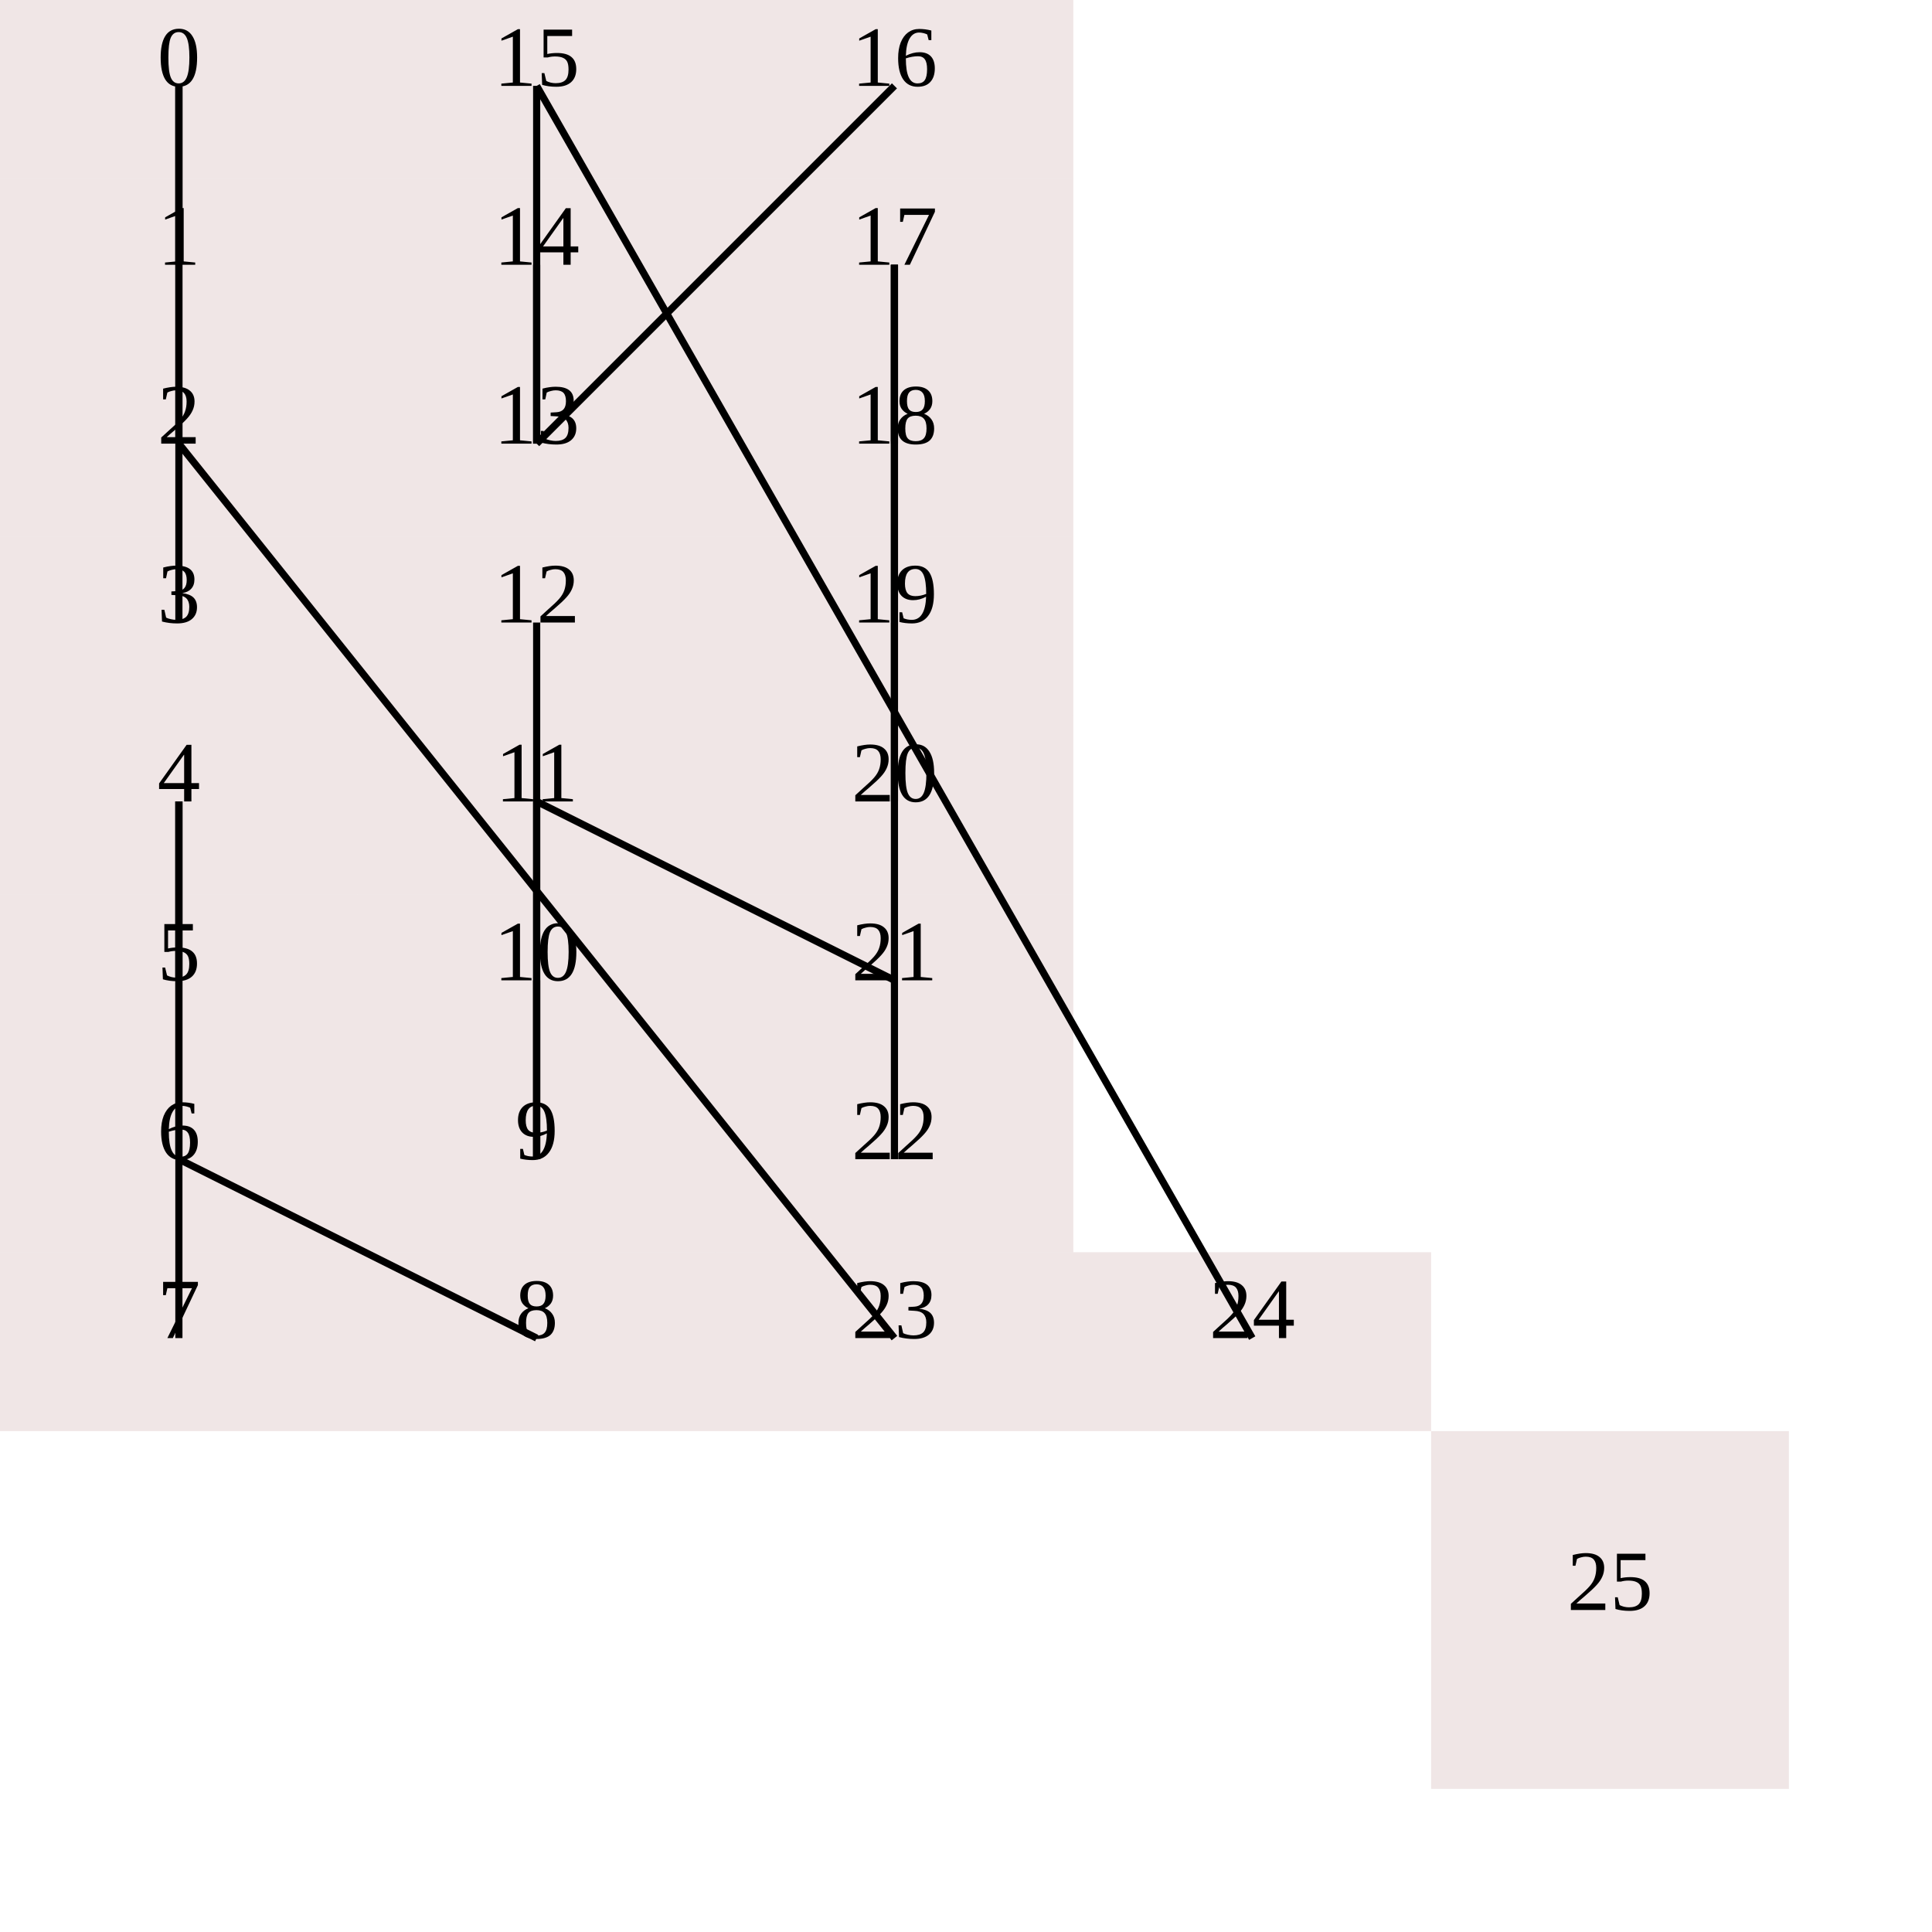
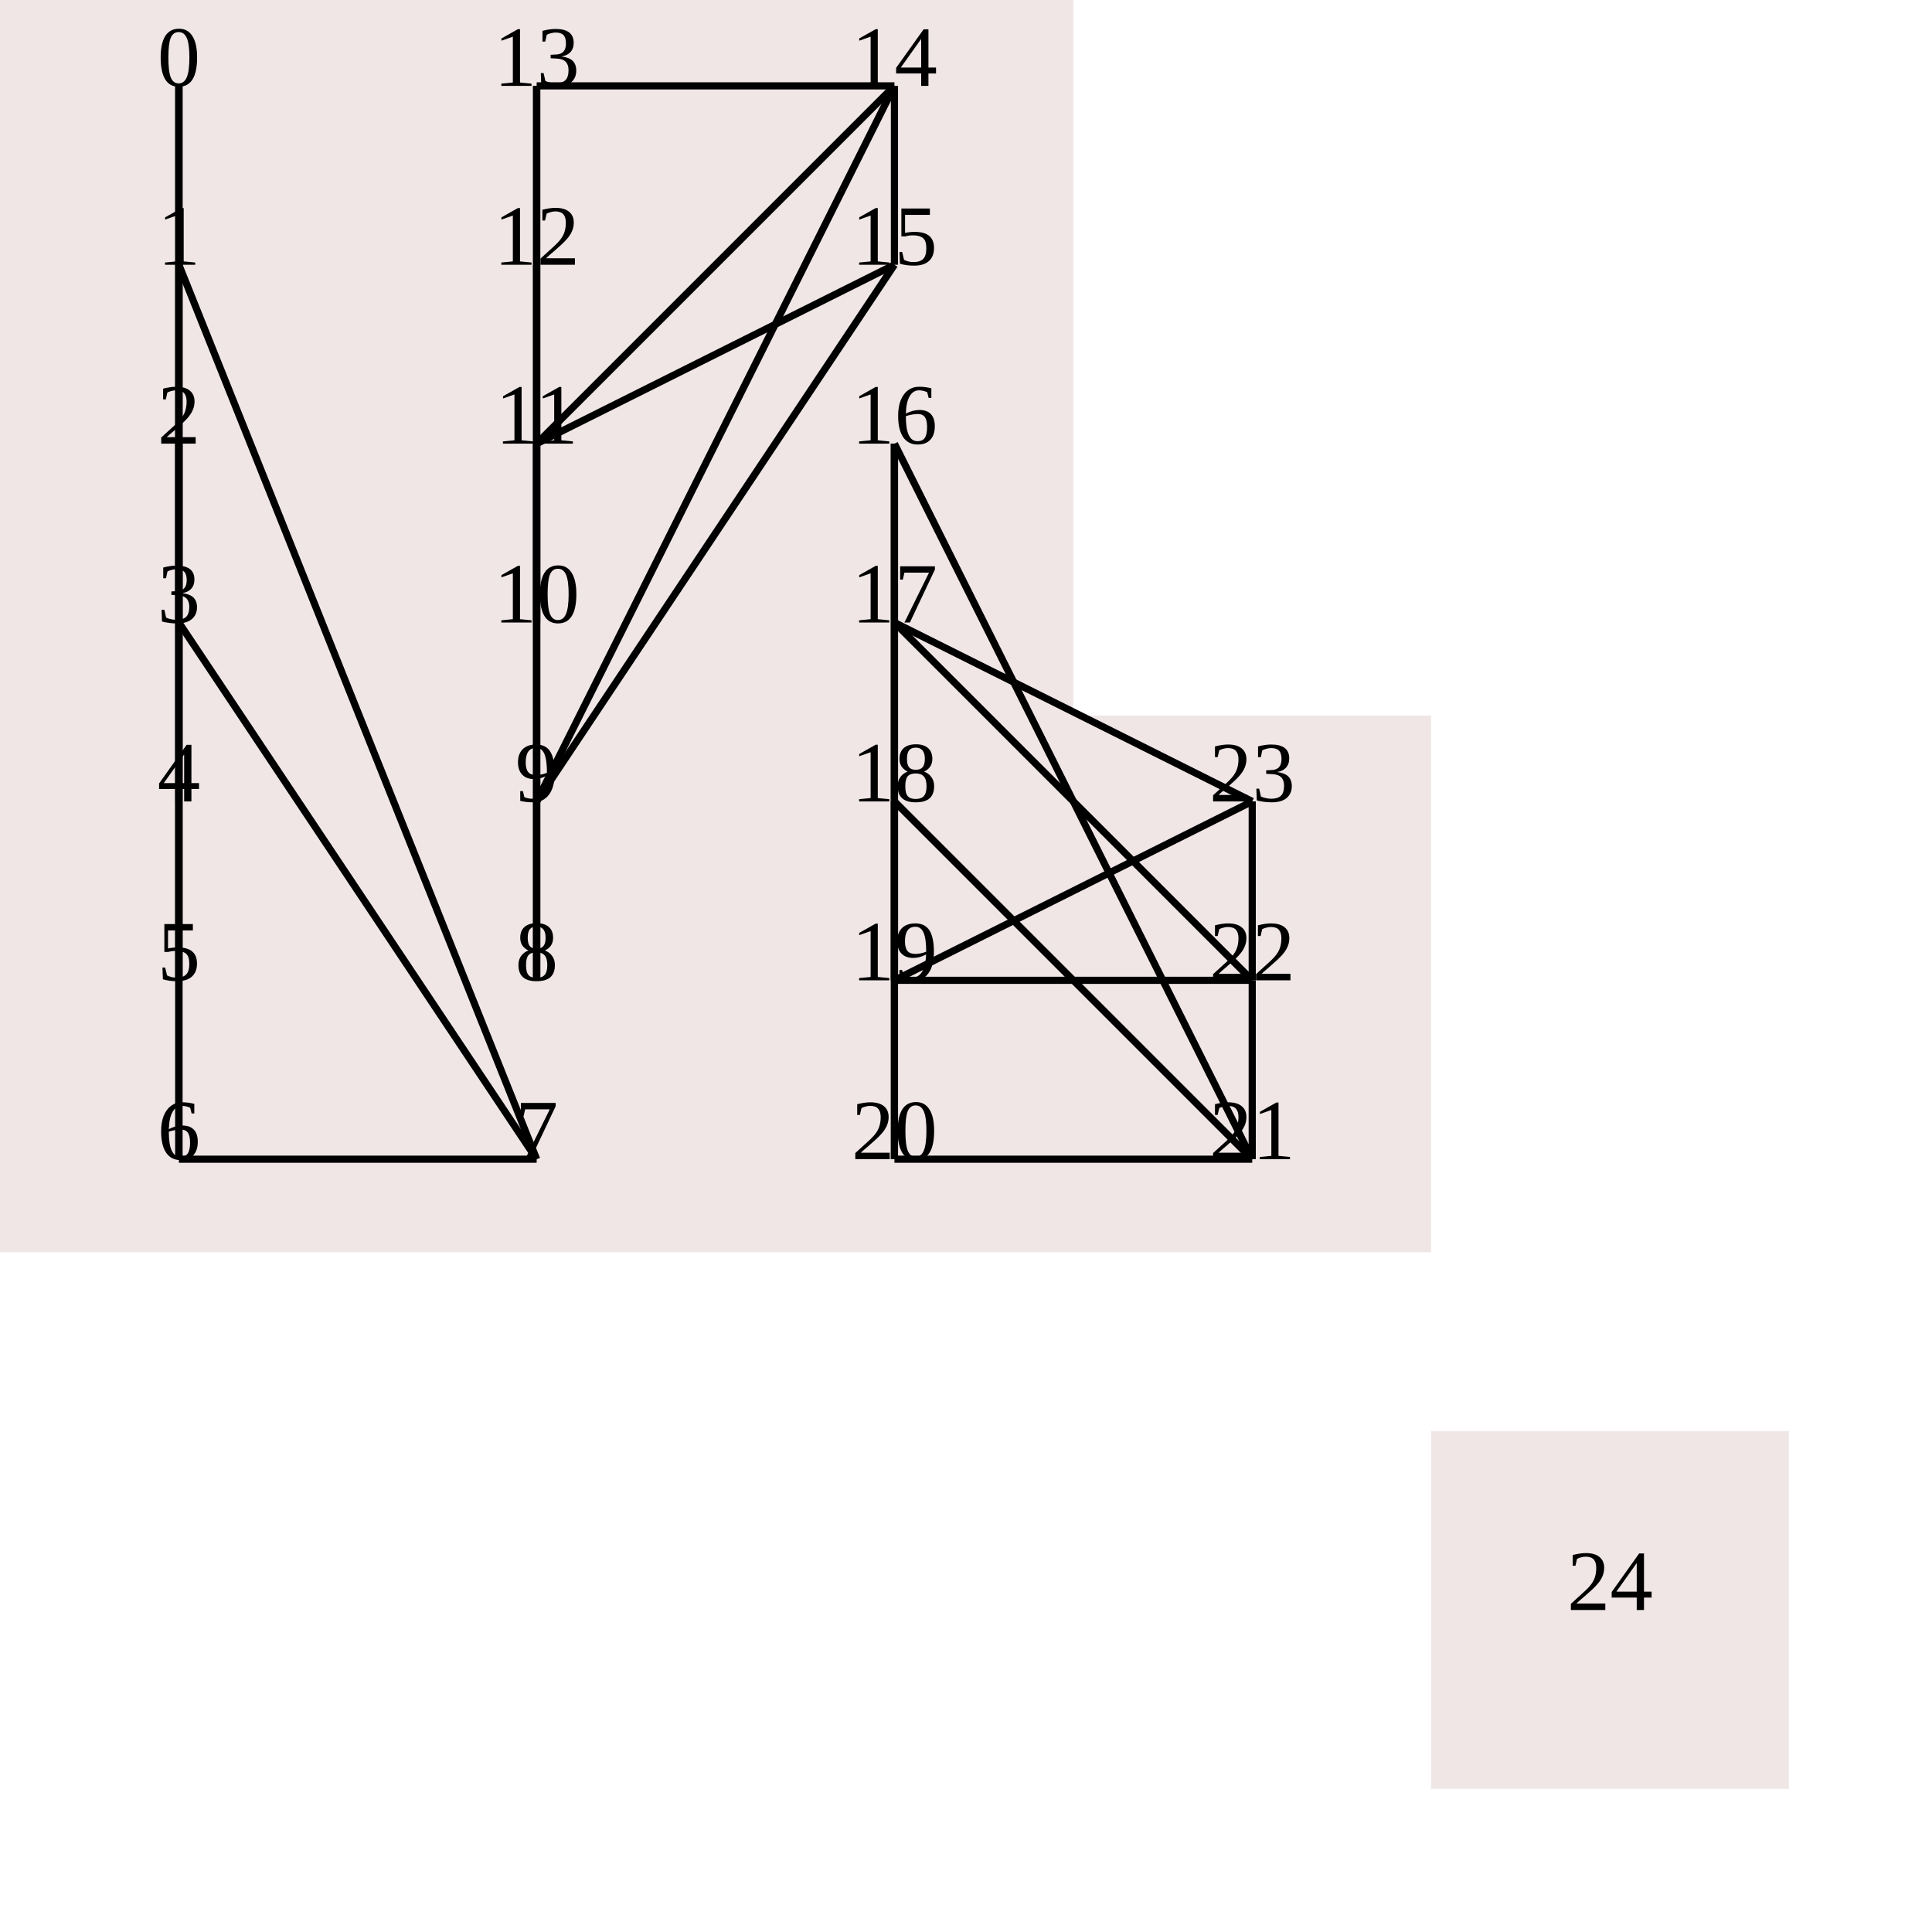
<svg xmlns="http://www.w3.org/2000/svg" width="270" height="270">
  <rect x="0" y="0" width="270" height="270" fill="rgb(255,255,255)" />
-   <rect x="0" y="0" width="225" height="225" fill="rgba(255,255,255,1)" />
+   <rect x="0" y="0" width="250" height="250" fill="rgba(255,255,255,1)" />
  <rect x="0" y="0" width="50" height="25" fill="rgba(100,0,0,0.1)" />
  <text x="25" y="12" text-anchor="middle" alignment-baseline="middle" fill="black">0</text>
  <rect x="0" y="25" width="50" height="25" fill="rgba(100,0,0,0.1)" />
  <text x="25" y="37" text-anchor="middle" alignment-baseline="middle" fill="black">1</text>
  <rect x="0" y="50" width="50" height="25" fill="rgba(100,0,0,0.1)" />
  <text x="25" y="62" text-anchor="middle" alignment-baseline="middle" fill="black">2</text>
  <rect x="0" y="75" width="50" height="25" fill="rgba(100,0,0,0.1)" />
  <text x="25" y="87" text-anchor="middle" alignment-baseline="middle" fill="black">3</text>
  <rect x="0" y="100" width="50" height="25" fill="rgba(100,0,0,0.1)" />
  <text x="25" y="112" text-anchor="middle" alignment-baseline="middle" fill="black">4</text>
  <rect x="0" y="125" width="50" height="25" fill="rgba(100,0,0,0.1)" />
  <text x="25" y="137" text-anchor="middle" alignment-baseline="middle" fill="black">5</text>
  <rect x="0" y="150" width="50" height="25" fill="rgba(100,0,0,0.1)" />
  <text x="25" y="162" text-anchor="middle" alignment-baseline="middle" fill="black">6</text>
-   <rect x="0" y="175" width="50" height="25" fill="rgba(100,0,0,0.1)" />
-   <text x="25" y="187" text-anchor="middle" alignment-baseline="middle" fill="black">7</text>
-   <rect x="50" y="175" width="50" height="25" fill="rgba(100,0,0,0.1)" />
-   <text x="75" y="187" text-anchor="middle" alignment-baseline="middle" fill="black">8</text>
  <rect x="50" y="150" width="50" height="25" fill="rgba(100,0,0,0.1)" />
-   <text x="75" y="162" text-anchor="middle" alignment-baseline="middle" fill="black">9</text>
+   <text x="75" y="162" text-anchor="middle" alignment-baseline="middle" fill="black">7</text>
  <rect x="50" y="125" width="50" height="25" fill="rgba(100,0,0,0.1)" />
-   <text x="75" y="137" text-anchor="middle" alignment-baseline="middle" fill="black">10</text>
+   <text x="75" y="137" text-anchor="middle" alignment-baseline="middle" fill="black">8</text>
  <rect x="50" y="100" width="50" height="25" fill="rgba(100,0,0,0.1)" />
-   <text x="75" y="112" text-anchor="middle" alignment-baseline="middle" fill="black">11</text>
+   <text x="75" y="112" text-anchor="middle" alignment-baseline="middle" fill="black">9</text>
  <rect x="50" y="75" width="50" height="25" fill="rgba(100,0,0,0.1)" />
-   <text x="75" y="87" text-anchor="middle" alignment-baseline="middle" fill="black">12</text>
+   <text x="75" y="87" text-anchor="middle" alignment-baseline="middle" fill="black">10</text>
  <rect x="50" y="50" width="50" height="25" fill="rgba(100,0,0,0.1)" />
-   <text x="75" y="62" text-anchor="middle" alignment-baseline="middle" fill="black">13</text>
+   <text x="75" y="62" text-anchor="middle" alignment-baseline="middle" fill="black">11</text>
  <rect x="50" y="25" width="50" height="25" fill="rgba(100,0,0,0.1)" />
-   <text x="75" y="37" text-anchor="middle" alignment-baseline="middle" fill="black">14</text>
+   <text x="75" y="37" text-anchor="middle" alignment-baseline="middle" fill="black">12</text>
  <rect x="50" y="0" width="50" height="25" fill="rgba(100,0,0,0.1)" />
-   <text x="75" y="12" text-anchor="middle" alignment-baseline="middle" fill="black">15</text>
+   <text x="75" y="12" text-anchor="middle" alignment-baseline="middle" fill="black">13</text>
  <rect x="100" y="0" width="50" height="25" fill="rgba(100,0,0,0.1)" />
-   <text x="125" y="12" text-anchor="middle" alignment-baseline="middle" fill="black">16</text>
+   <text x="125" y="12" text-anchor="middle" alignment-baseline="middle" fill="black">14</text>
  <rect x="100" y="25" width="50" height="25" fill="rgba(100,0,0,0.1)" />
-   <text x="125" y="37" text-anchor="middle" alignment-baseline="middle" fill="black">17</text>
+   <text x="125" y="37" text-anchor="middle" alignment-baseline="middle" fill="black">15</text>
  <rect x="100" y="50" width="50" height="25" fill="rgba(100,0,0,0.1)" />
-   <text x="125" y="62" text-anchor="middle" alignment-baseline="middle" fill="black">18</text>
+   <text x="125" y="62" text-anchor="middle" alignment-baseline="middle" fill="black">16</text>
  <rect x="100" y="75" width="50" height="25" fill="rgba(100,0,0,0.1)" />
-   <text x="125" y="87" text-anchor="middle" alignment-baseline="middle" fill="black">19</text>
+   <text x="125" y="87" text-anchor="middle" alignment-baseline="middle" fill="black">17</text>
  <rect x="100" y="100" width="50" height="25" fill="rgba(100,0,0,0.1)" />
-   <text x="125" y="112" text-anchor="middle" alignment-baseline="middle" fill="black">20</text>
+   <text x="125" y="112" text-anchor="middle" alignment-baseline="middle" fill="black">18</text>
  <rect x="100" y="125" width="50" height="25" fill="rgba(100,0,0,0.1)" />
-   <text x="125" y="137" text-anchor="middle" alignment-baseline="middle" fill="black">21</text>
+   <text x="125" y="137" text-anchor="middle" alignment-baseline="middle" fill="black">19</text>
  <rect x="100" y="150" width="50" height="25" fill="rgba(100,0,0,0.1)" />
-   <text x="125" y="162" text-anchor="middle" alignment-baseline="middle" fill="black">22</text>
-   <rect x="100" y="175" width="50" height="25" fill="rgba(100,0,0,0.1)" />
-   <text x="125" y="187" text-anchor="middle" alignment-baseline="middle" fill="black">23</text>
-   <rect x="150" y="175" width="50" height="25" fill="rgba(100,0,0,0.1)" />
-   <text x="175" y="187" text-anchor="middle" alignment-baseline="middle" fill="black">24</text>
+   <text x="125" y="162" text-anchor="middle" alignment-baseline="middle" fill="black">20</text>
+   <rect x="150" y="150" width="50" height="25" fill="rgba(100,0,0,0.1)" />
+   <text x="175" y="162" text-anchor="middle" alignment-baseline="middle" fill="black">21</text>
+   <rect x="150" y="125" width="50" height="25" fill="rgba(100,0,0,0.1)" />
+   <text x="175" y="137" text-anchor="middle" alignment-baseline="middle" fill="black">22</text>
+   <rect x="150" y="100" width="50" height="25" fill="rgba(100,0,0,0.1)" />
+   <text x="175" y="112" text-anchor="middle" alignment-baseline="middle" fill="black">23</text>
  <rect x="200" y="200" width="50" height="50" fill="rgba(100,0,0,0.1)" />
-   <text x="225" y="225" text-anchor="middle" alignment-baseline="middle" fill="black">25</text>
-   <line x1="25" y1="12" x2="25" y2="87" stroke="black" stroke-width="1" />
+   <text x="225" y="225" text-anchor="middle" alignment-baseline="middle" fill="black">24</text>
+   <line x1="25" y1="12" x2="25" y2="62" stroke="black" stroke-width="1" />
+   <line x1="25" y1="12" x2="25" y2="137" stroke="black" stroke-width="1" />
  <line x1="25" y1="12" x2="25" y2="37" stroke="black" stroke-width="1" />
-   <line x1="25" y1="12" x2="25" y2="62" stroke="black" stroke-width="1" />
-   <line x1="25" y1="62" x2="125" y2="187" stroke="black" stroke-width="1" />
-   <line x1="25" y1="112" x2="25" y2="187" stroke="black" stroke-width="1" />
-   <line x1="25" y1="112" x2="25" y2="162" stroke="black" stroke-width="1" />
+   <line x1="25" y1="12" x2="25" y2="112" stroke="black" stroke-width="1" />
+   <line x1="25" y1="37" x2="75" y2="162" stroke="black" stroke-width="1" />
+   <line x1="25" y1="37" x2="25" y2="87" stroke="black" stroke-width="1" />
+   <line x1="25" y1="37" x2="25" y2="162" stroke="black" stroke-width="1" />
+   <line x1="25" y1="62" x2="25" y2="137" stroke="black" stroke-width="1" />
+   <line x1="25" y1="62" x2="25" y2="87" stroke="black" stroke-width="1" />
+   <line x1="25" y1="62" x2="25" y2="112" stroke="black" stroke-width="1" />
+   <line x1="25" y1="87" x2="75" y2="162" stroke="black" stroke-width="1" />
+   <line x1="25" y1="87" x2="25" y2="162" stroke="black" stroke-width="1" />
  <line x1="25" y1="112" x2="25" y2="137" stroke="black" stroke-width="1" />
-   <line x1="25" y1="162" x2="75" y2="187" stroke="black" stroke-width="1" />
-   <line x1="75" y1="162" x2="75" y2="87" stroke="black" stroke-width="1" />
-   <line x1="75" y1="162" x2="75" y2="137" stroke="black" stroke-width="1" />
-   <line x1="75" y1="162" x2="75" y2="112" stroke="black" stroke-width="1" />
-   <line x1="75" y1="112" x2="125" y2="137" stroke="black" stroke-width="1" />
-   <line x1="75" y1="62" x2="75" y2="12" stroke="black" stroke-width="1" />
+   <line x1="25" y1="137" x2="25" y2="162" stroke="black" stroke-width="1" />
+   <line x1="25" y1="162" x2="75" y2="162" stroke="black" stroke-width="1" />
+   <line x1="75" y1="137" x2="75" y2="112" stroke="black" stroke-width="1" />
+   <line x1="75" y1="137" x2="75" y2="37" stroke="black" stroke-width="1" />
+   <line x1="75" y1="137" x2="75" y2="87" stroke="black" stroke-width="1" />
+   <line x1="75" y1="137" x2="75" y2="12" stroke="black" stroke-width="1" />
+   <line x1="75" y1="112" x2="75" y2="62" stroke="black" stroke-width="1" />
+   <line x1="75" y1="112" x2="125" y2="12" stroke="black" stroke-width="1" />
+   <line x1="75" y1="112" x2="125" y2="37" stroke="black" stroke-width="1" />
+   <line x1="75" y1="87" x2="75" y2="62" stroke="black" stroke-width="1" />
+   <line x1="75" y1="87" x2="75" y2="37" stroke="black" stroke-width="1" />
+   <line x1="75" y1="87" x2="75" y2="12" stroke="black" stroke-width="1" />
+   <line x1="75" y1="62" x2="125" y2="37" stroke="black" stroke-width="1" />
  <line x1="75" y1="62" x2="125" y2="12" stroke="black" stroke-width="1" />
-   <line x1="75" y1="62" x2="75" y2="37" stroke="black" stroke-width="1" />
-   <line x1="75" y1="12" x2="175" y2="187" stroke="black" stroke-width="1" />
-   <line x1="125" y1="37" x2="125" y2="112" stroke="black" stroke-width="1" />
-   <line x1="125" y1="37" x2="125" y2="87" stroke="black" stroke-width="1" />
-   <line x1="125" y1="37" x2="125" y2="62" stroke="black" stroke-width="1" />
-   <line x1="125" y1="87" x2="125" y2="162" stroke="black" stroke-width="1" />
+   <line x1="75" y1="37" x2="75" y2="12" stroke="black" stroke-width="1" />
+   <line x1="75" y1="12" x2="125" y2="12" stroke="black" stroke-width="1" />
+   <line x1="125" y1="12" x2="125" y2="37" stroke="black" stroke-width="1" />
+   <line x1="125" y1="62" x2="175" y2="162" stroke="black" stroke-width="1" />
+   <line x1="125" y1="62" x2="125" y2="112" stroke="black" stroke-width="1" />
+   <line x1="125" y1="62" x2="125" y2="87" stroke="black" stroke-width="1" />
+   <line x1="125" y1="62" x2="125" y2="162" stroke="black" stroke-width="1" />
+   <line x1="125" y1="87" x2="175" y2="112" stroke="black" stroke-width="1" />
+   <line x1="125" y1="87" x2="175" y2="137" stroke="black" stroke-width="1" />
+   <line x1="125" y1="87" x2="125" y2="137" stroke="black" stroke-width="1" />
+   <line x1="125" y1="112" x2="125" y2="162" stroke="black" stroke-width="1" />
+   <line x1="125" y1="112" x2="175" y2="162" stroke="black" stroke-width="1" />
+   <line x1="125" y1="112" x2="125" y2="137" stroke="black" stroke-width="1" />
+   <line x1="125" y1="137" x2="175" y2="112" stroke="black" stroke-width="1" />
+   <line x1="125" y1="137" x2="175" y2="137" stroke="black" stroke-width="1" />
+   <line x1="125" y1="162" x2="175" y2="162" stroke="black" stroke-width="1" />
+   <line x1="175" y1="162" x2="175" y2="137" stroke="black" stroke-width="1" />
+   <line x1="175" y1="137" x2="175" y2="112" stroke="black" stroke-width="1" />
</svg>
